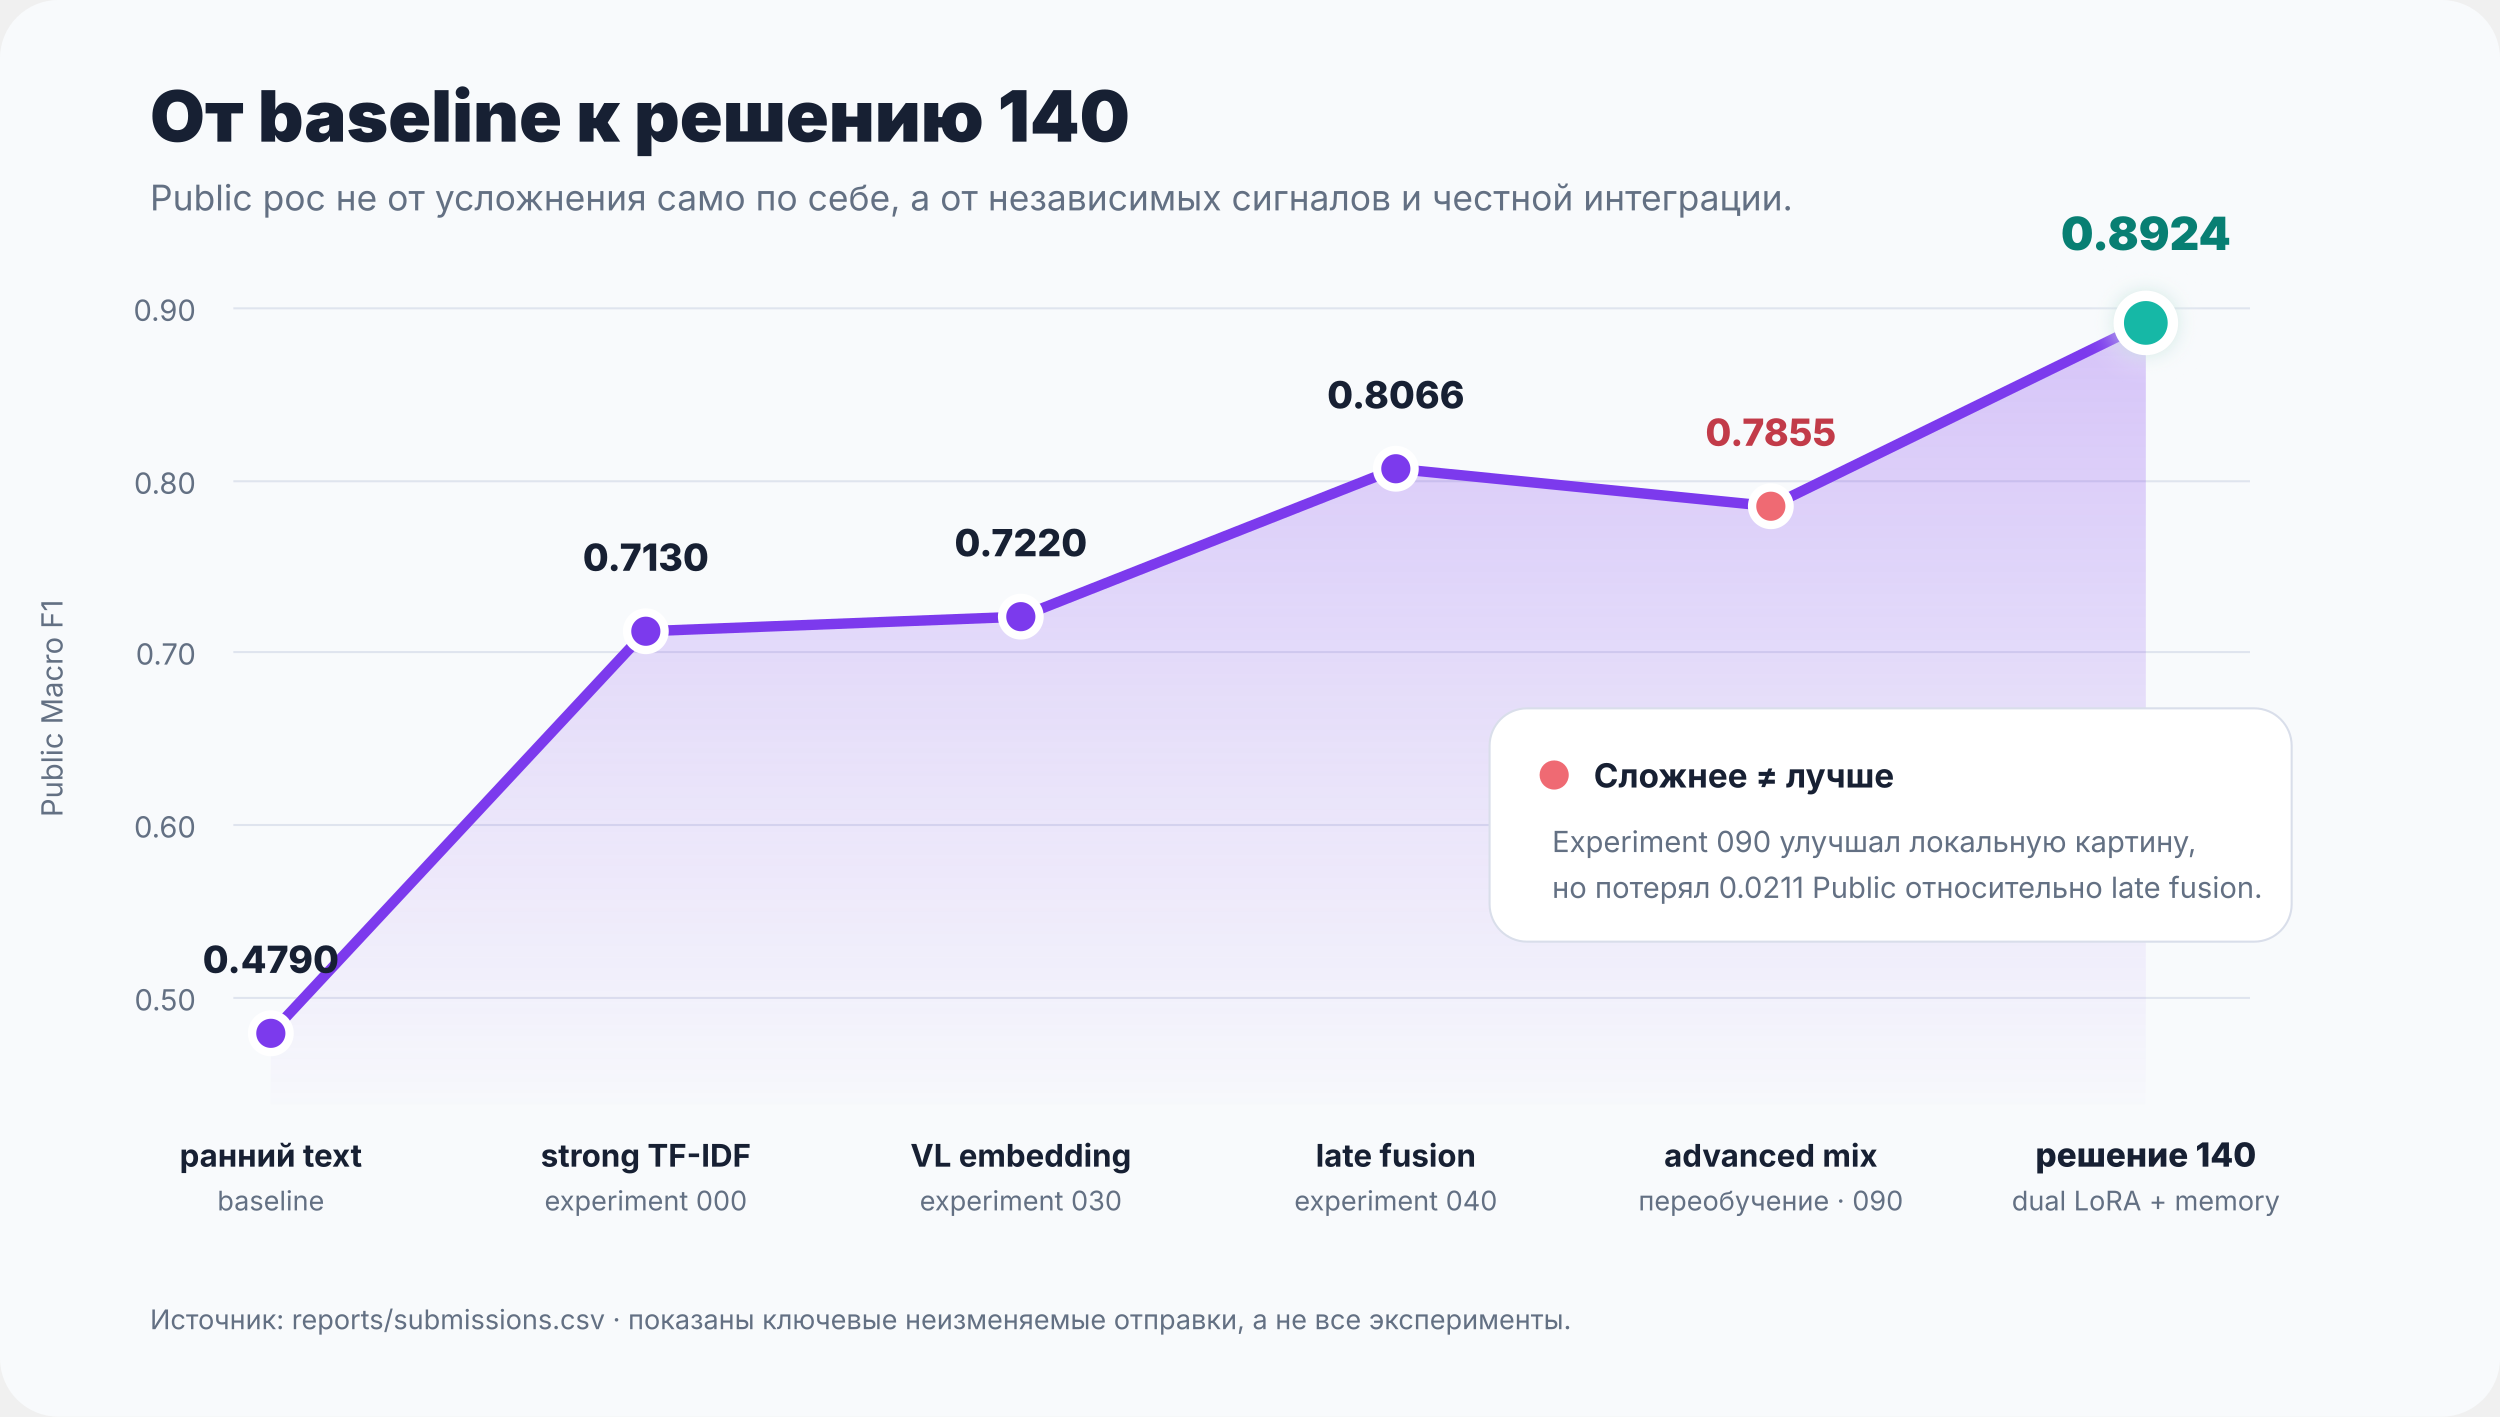
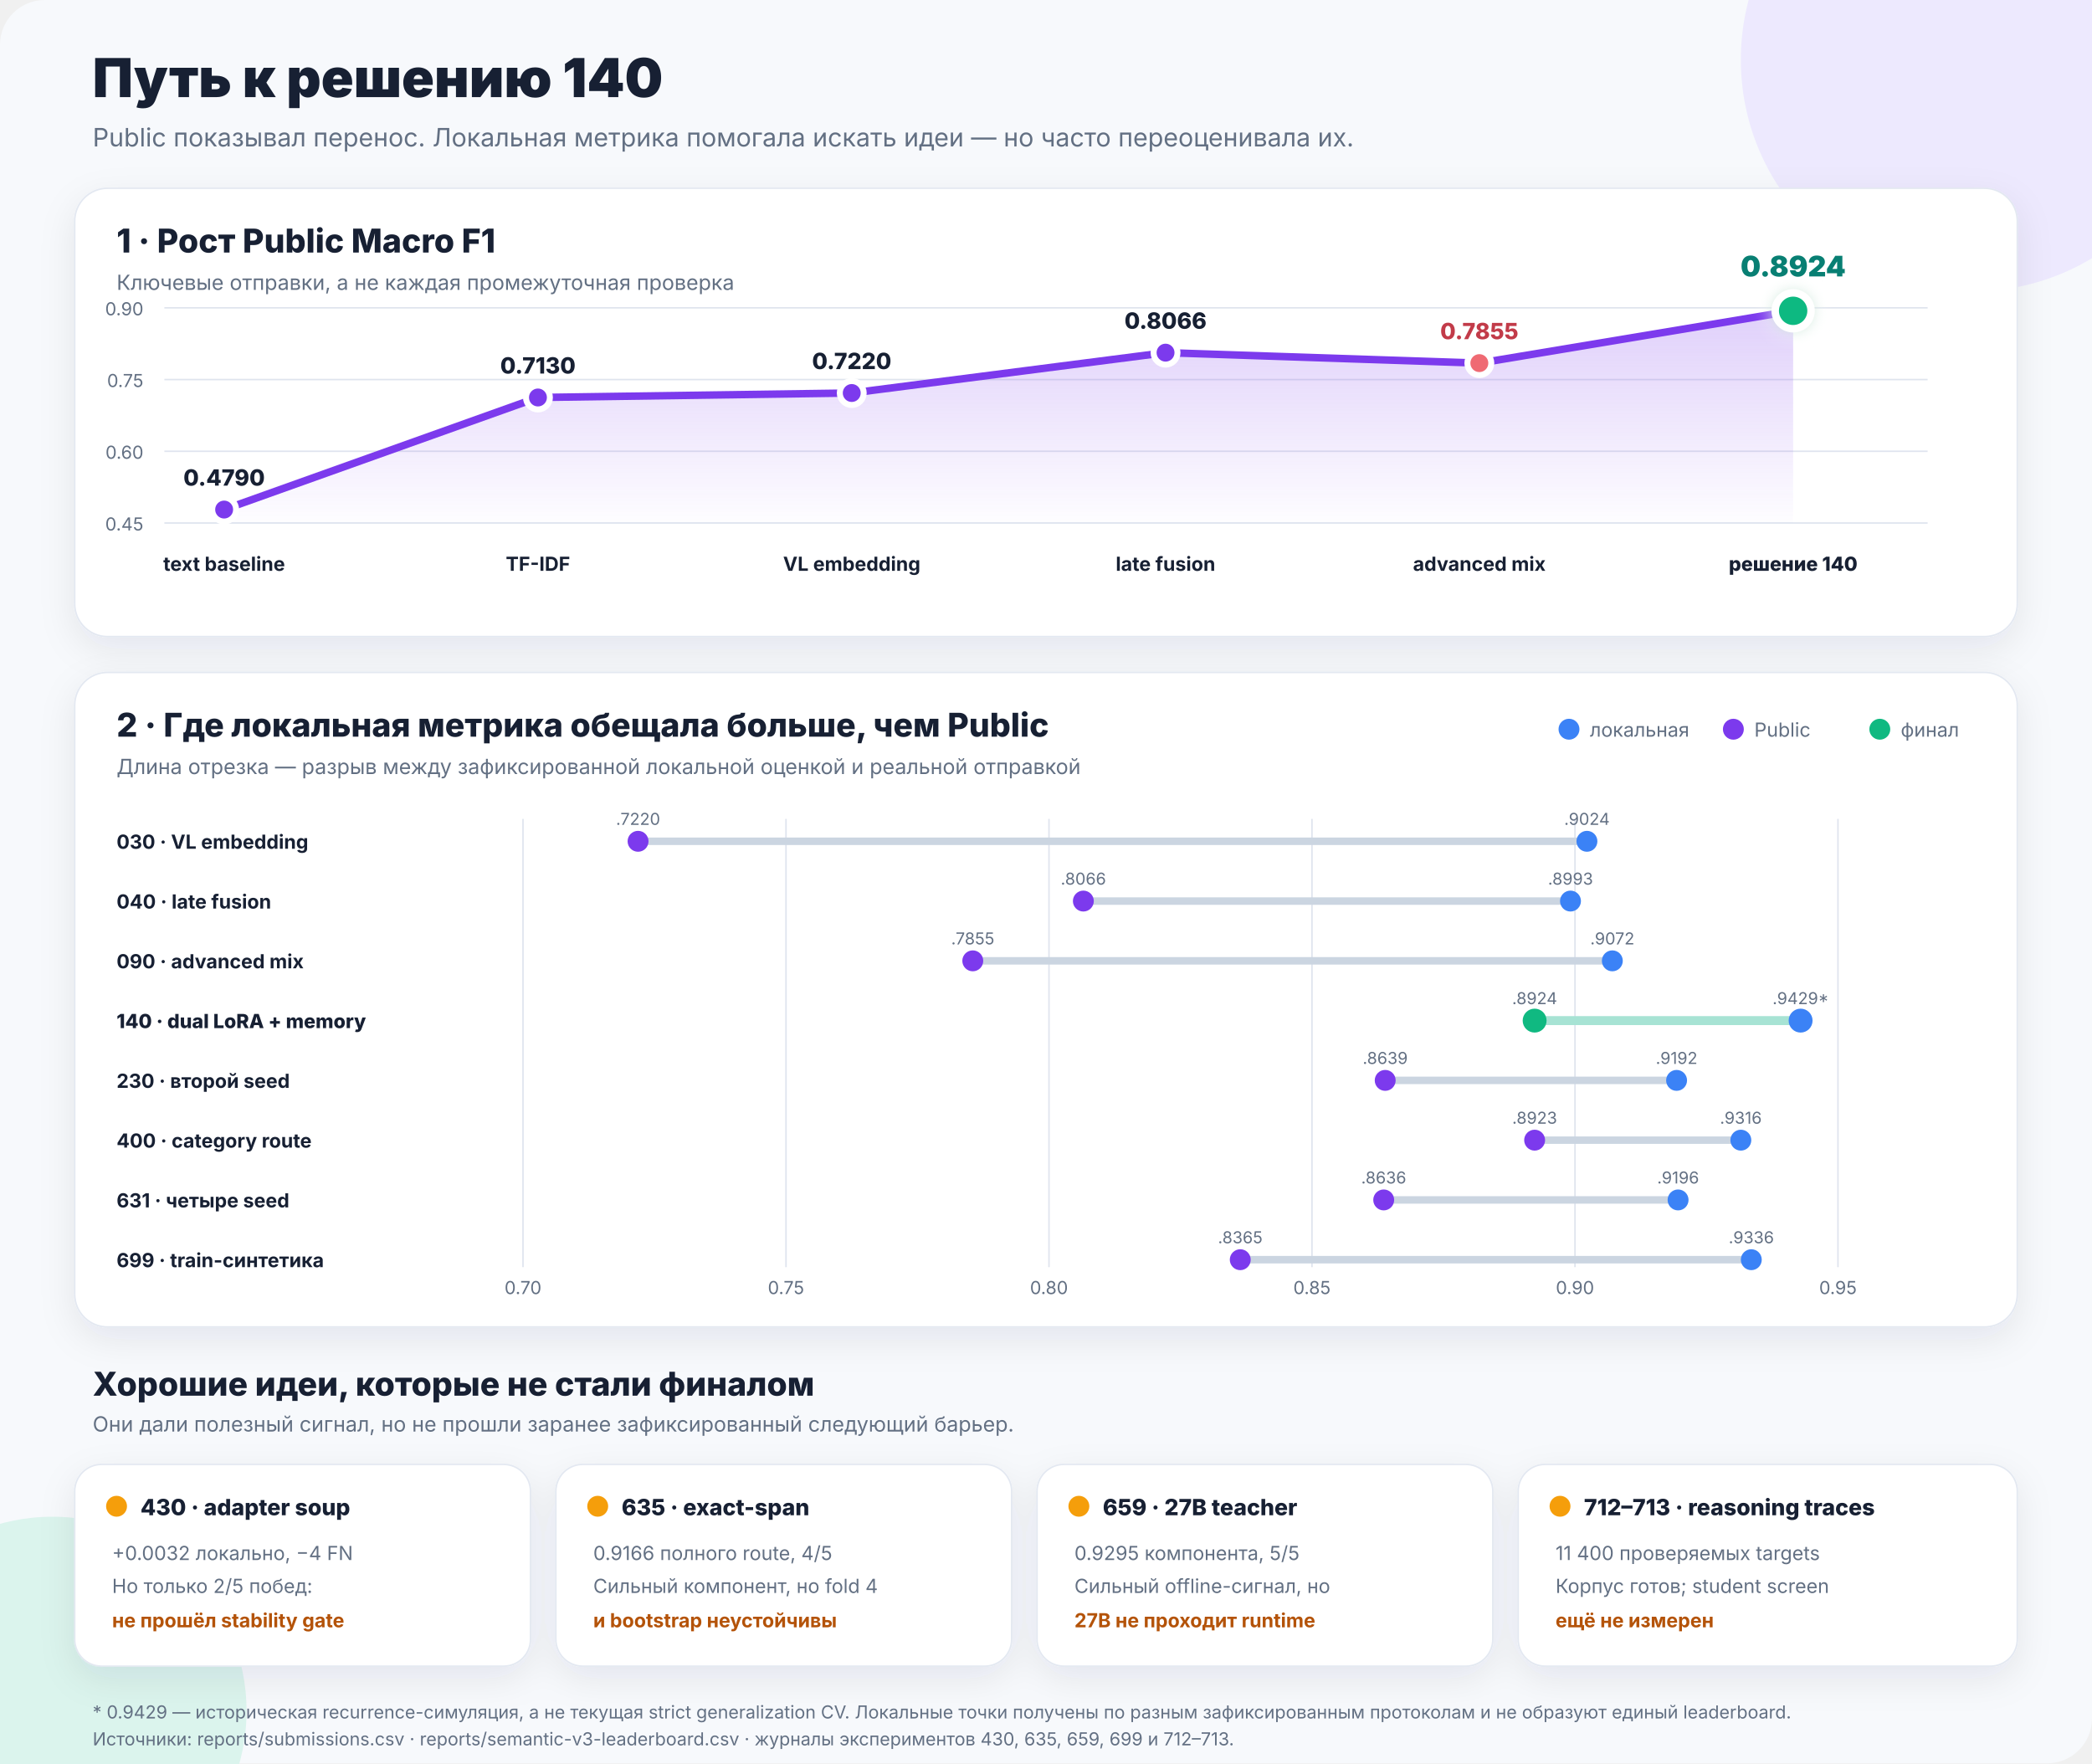
- <svg xmlns="http://www.w3.org/2000/svg" width="1200" height="680" viewBox="0 0 1200 680" role="img" aria-labelledby="title desc">
+ <svg xmlns="http://www.w3.org/2000/svg" width="1400" height="1180" viewBox="0 0 1400 1180" role="img" aria-labelledby="title desc">
  <defs>
-     <linearGradient id="area" x1="0" y1="0" x2="0" y2="1">
-       <stop offset="0" stop-color="#7c3aed" stop-opacity="0.28" />
-       <stop offset="1" stop-color="#7c3aed" stop-opacity="0.01" />
+     <linearGradient id="publicArea" x1="0" y1="0" x2="0" y2="1">
+       <stop offset="0" stop-color="#7C3AED" stop-opacity="0.24" />
+       <stop offset="1" stop-color="#7C3AED" stop-opacity="0.01" />
    </linearGradient>
+     <filter id="shadow" x="-15%" y="-20%" width="130%" height="150%">
+       <feDropShadow dx="0" dy="8" stdDeviation="12" flood-color="#172033" flood-opacity="0.08" />
+     </filter>
    <filter id="glow" x="-80%" y="-80%" width="260%" height="260%">
-       <feGaussianBlur stdDeviation="7" result="b" />
+       <feGaussianBlur stdDeviation="6" result="b" />
      <feMerge>
        <feMergeNode in="b" />
        <feMergeNode in="SourceGraphic" />
      </feMerge>
    </filter>
    <style>
-       .t { font-family: Inter, ui-sans-serif, system-ui, -apple-system, BlinkMacSystemFont, "Segoe UI", sans-serif; fill: #172033; }
-       .m { fill: #637083; }
-       .grid { stroke: #dfe4ee; stroke-width: 1; }
-       @media (prefers-color-scheme: dark) { .t { fill: #e5e7eb; } .m { fill: #aab4c3; } .grid { stroke: #384152; } }
+       .text { font-family: Inter, ui-sans-serif, system-ui, -apple-system, BlinkMacSystemFont, "Segoe UI", sans-serif; fill: #172033; }
+       .muted { fill: #637083; }
+       .grid { stroke: #DFE4EE; stroke-width: 1; }
+       .panel { fill: #FFFFFF; stroke: #E3E8F1; stroke-width: 1; }
+       .public { fill: #7C3AED; }
+       .local { fill: #3B82F6; }
+       .winner { fill: #10B981; }
    </style>
  </defs>
-   <rect width="1200" height="680" rx="28" fill="#f8fafc" />
-   <text class="t" x="72" y="68" font-size="34" font-weight="850">От baseline к решению 140</text>
-   <text class="t m" x="72" y="101" font-size="17">Public рос не от усложнения само по себе, а от независимых сигналов и честной интеграции.</text>
+   <rect width="1400" height="1180" rx="30" fill="#F7F9FC" />
+   <circle cx="1320" cy="40" r="155" fill="#EDE9FE" />
+   <circle cx="35" cy="1145" r="130" fill="#DBF4ED" />
+   <text class="text" x="62" y="65" font-size="36" font-weight="850">Путь к решению 140</text>
+   <text class="text muted" x="62" y="98" font-size="17">Public показывал перенос. Локальная метрика помогала искать идеи — но часто переоценивала их.</text>
+   <g filter="url(#shadow)">
+     <rect class="panel" x="50" y="126" width="1300" height="300" rx="22" />
+   </g>
+   <text class="text" x="78" y="169" font-size="22" font-weight="800">1 · Рост Public Macro F1</text>
+   <text class="text muted" x="78" y="194" font-size="14">Ключевые отправки, а не каждая промежуточная проверка</text>
  <g>
-     <line class="grid" x1="112" y1="479" x2="1080" y2="479" />
-     <line class="grid" x1="112" y1="396" x2="1080" y2="396" />
-     <line class="grid" x1="112" y1="313" x2="1080" y2="313" />
-     <line class="grid" x1="112" y1="231" x2="1080" y2="231" />
-     <line class="grid" x1="112" y1="148" x2="1080" y2="148" />
-     <text class="t m" x="94" y="485" font-size="14" text-anchor="end">0.50</text>
-     <text class="t m" x="94" y="402" font-size="14" text-anchor="end">0.60</text>
-     <text class="t m" x="94" y="319" font-size="14" text-anchor="end">0.70</text>
-     <text class="t m" x="94" y="237" font-size="14" text-anchor="end">0.80</text>
-     <text class="t m" x="94" y="154" font-size="14" text-anchor="end">0.90</text>
-     <text class="t m" transform="translate(30 340) rotate(-90)" font-size="14" text-anchor="middle">Public Macro F1</text>
+     <line class="grid" x1="110" y1="350" x2="1290" y2="350" />
+     <line class="grid" x1="110" y1="302" x2="1290" y2="302" />
+     <line class="grid" x1="110" y1="254" x2="1290" y2="254" />
+     <line class="grid" x1="110" y1="206" x2="1290" y2="206" />
+     <text class="text muted" x="96" y="355" font-size="12" text-anchor="end">0.45</text>
+     <text class="text muted" x="96" y="307" font-size="12" text-anchor="end">0.60</text>
+     <text class="text muted" x="96" y="259" font-size="12" text-anchor="end">0.75</text>
+     <text class="text muted" x="96" y="211" font-size="12" text-anchor="end">0.90</text>
  </g>
-   <path d="M130 496 L310 303 L490 296 L670 225 L850 243 L1030 155 L1030 530 L130 530 Z" fill="url(#area)" />
-   <path d="M130 496 L310 303 L490 296 L670 225 L850 243 L1030 155" fill="none" stroke="#7c3aed" stroke-width="5" stroke-linecap="round" stroke-linejoin="round" />
-   <g font-family="Inter,system-ui,sans-serif">
-     <circle cx="130" cy="496" r="9" fill="#7c3aed" stroke="#ffffff" stroke-width="4" />
-     <text class="t" x="130" y="467" text-anchor="middle" font-size="18" font-weight="800">0.4790</text>
-     <text class="t" x="130" y="560" text-anchor="middle" font-size="15" font-weight="700">ранний text</text>
-     <text class="t m" x="130" y="581" text-anchor="middle" font-size="13">baseline</text>
-     <circle cx="310" cy="303" r="9" fill="#7c3aed" stroke="#ffffff" stroke-width="4" />
-     <text class="t" x="310" y="274" text-anchor="middle" font-size="18" font-weight="800">0.7130</text>
-     <text class="t" x="310" y="560" text-anchor="middle" font-size="15" font-weight="700">strong TF-IDF</text>
-     <text class="t m" x="310" y="581" text-anchor="middle" font-size="13">experiment 000</text>
-     <circle cx="490" cy="296" r="9" fill="#7c3aed" stroke="#ffffff" stroke-width="4" />
-     <text class="t" x="490" y="267" text-anchor="middle" font-size="18" font-weight="800">0.7220</text>
-     <text class="t" x="490" y="560" text-anchor="middle" font-size="15" font-weight="700">VL embedding</text>
-     <text class="t m" x="490" y="581" text-anchor="middle" font-size="13">experiment 030</text>
-     <circle cx="670" cy="225" r="9" fill="#7c3aed" stroke="#ffffff" stroke-width="4" />
-     <text class="t" x="670" y="196" text-anchor="middle" font-size="18" font-weight="800">0.8066</text>
-     <text class="t" x="670" y="560" text-anchor="middle" font-size="15" font-weight="700">late fusion</text>
-     <text class="t m" x="670" y="581" text-anchor="middle" font-size="13">experiment 040</text>
-     <circle cx="850" cy="243" r="9" fill="#ef6a73" stroke="#ffffff" stroke-width="4" />
-     <text x="850" y="214" text-anchor="middle" font-size="18" font-weight="800" fill="#c23b49">0.7855</text>
-     <text class="t" x="850" y="560" text-anchor="middle" font-size="15" font-weight="700">advanced mix</text>
-     <text class="t m" x="850" y="581" text-anchor="middle" font-size="13">переобучение · 090</text>
-     <circle cx="1030" cy="155" r="13" fill="#14b8a6" stroke="#ffffff" stroke-width="5" filter="url(#glow)" />
-     <text x="1030" y="120" text-anchor="middle" font-size="22" font-weight="900" fill="#087f73">0.8924</text>
-     <text class="t" x="1030" y="560" text-anchor="middle" font-size="16" font-weight="800">решение 140</text>
-     <text class="t m" x="1030" y="581" text-anchor="middle" font-size="13">dual LoRA + memory</text>
+   <path d="M150 341 L360 266 L570 263 L780 236 L990 243 L1200 208 L1200 350 L150 350 Z" fill="url(#publicArea)" />
+   <path d="M150 341 L360 266 L570 263 L780 236 L990 243 L1200 208" fill="none" stroke="#7C3AED" stroke-width="5" stroke-linecap="round" stroke-linejoin="round" />
+   <g class="text">
+     <circle cx="150" cy="341" r="8" class="public" stroke="#FFFFFF" stroke-width="4" />
+     <text x="150" y="325" font-size="15" font-weight="800" text-anchor="middle">0.4790</text>
+     <text x="150" y="382" font-size="13" font-weight="700" text-anchor="middle">text baseline</text>
+     <circle cx="360" cy="266" r="8" class="public" stroke="#FFFFFF" stroke-width="4" />
+     <text x="360" y="250" font-size="15" font-weight="800" text-anchor="middle">0.7130</text>
+     <text x="360" y="382" font-size="13" font-weight="700" text-anchor="middle">TF-IDF</text>
+     <circle cx="570" cy="263" r="8" class="public" stroke="#FFFFFF" stroke-width="4" />
+     <text x="570" y="247" font-size="15" font-weight="800" text-anchor="middle">0.7220</text>
+     <text x="570" y="382" font-size="13" font-weight="700" text-anchor="middle">VL embedding</text>
+     <circle cx="780" cy="236" r="8" class="public" stroke="#FFFFFF" stroke-width="4" />
+     <text x="780" y="220" font-size="15" font-weight="800" text-anchor="middle">0.8066</text>
+     <text x="780" y="382" font-size="13" font-weight="700" text-anchor="middle">late fusion</text>
+     <circle cx="990" cy="243" r="8" fill="#EF6A73" stroke="#FFFFFF" stroke-width="4" />
+     <text x="990" y="227" font-size="15" font-weight="800" text-anchor="middle" fill="#C23B49">0.7855</text>
+     <text x="990" y="382" font-size="13" font-weight="700" text-anchor="middle">advanced mix</text>
+     <circle cx="1200" cy="208" r="12" class="winner" stroke="#FFFFFF" stroke-width="5" filter="url(#glow)" />
+     <text x="1200" y="185" font-size="19" font-weight="900" text-anchor="middle" fill="#087F73">0.8924</text>
+     <text x="1200" y="382" font-size="13" font-weight="800" text-anchor="middle">решение 140</text>
  </g>
-   <g transform="translate(715 340)">
-     <rect width="385" height="112" rx="18" fill="#ffffff" stroke="#d9deea" />
-     <circle cx="31" cy="32" r="7" fill="#ef6a73" />
-     <text class="t" x="50" y="38" font-size="16" font-weight="750">Сложнее ≠ лучше</text>
-     <text class="t m" x="30" y="69" font-size="14">Experiment 090 улучшал локальную картину,</text>
-     <text class="t m" x="30" y="91" font-size="14">но потерял 0.0211 Public относительно late fusion.</text>
+   <g filter="url(#shadow)">
+     <rect class="panel" x="50" y="450" width="1300" height="438" rx="22" />
  </g>
-   <text class="t m" x="72" y="638" font-size="13">Источник: reports/submissions.csv · показаны ключевые неизменяемые отправки, а не все эксперименты.</text>
+   <text class="text" x="78" y="493" font-size="22" font-weight="800">2 · Где локальная метрика обещала больше, чем Public</text>
+   <text class="text muted" x="78" y="518" font-size="14">Длина отрезка — разрыв между зафиксированной локальной оценкой и реальной отправкой</text>
+   <circle cx="1050" cy="488" r="7" class="local" />
+   <text class="text muted" x="1064" y="493" font-size="13">локальная</text>
+   <circle cx="1160" cy="488" r="7" class="public" />
+   <text class="text muted" x="1174" y="493" font-size="13">Public</text>
+   <circle cx="1258" cy="488" r="7" class="winner" />
+   <text class="text muted" x="1272" y="493" font-size="13">финал</text>
+   <g>
+     <line class="grid" x1="350" y1="548" x2="350" y2="848" />
+     <line class="grid" x1="526" y1="548" x2="526" y2="848" />
+     <line class="grid" x1="702" y1="548" x2="702" y2="848" />
+     <line class="grid" x1="878" y1="548" x2="878" y2="848" />
+     <line class="grid" x1="1054" y1="548" x2="1054" y2="848" />
+     <line class="grid" x1="1230" y1="548" x2="1230" y2="848" />
+     <text class="text muted" x="350" y="866" font-size="12" text-anchor="middle">0.70</text>
+     <text class="text muted" x="526" y="866" font-size="12" text-anchor="middle">0.75</text>
+     <text class="text muted" x="702" y="866" font-size="12" text-anchor="middle">0.80</text>
+     <text class="text muted" x="878" y="866" font-size="12" text-anchor="middle">0.85</text>
+     <text class="text muted" x="1054" y="866" font-size="12" text-anchor="middle">0.90</text>
+     <text class="text muted" x="1230" y="866" font-size="12" text-anchor="middle">0.95</text>
+   </g>
+   <g class="text" font-size="13">
+     <text x="78" y="568" font-weight="750">030 · VL embedding</text>
+     <line x1="427" y1="563" x2="1062" y2="563" stroke="#CBD5E1" stroke-width="5" stroke-linecap="round" />
+     <circle cx="427" cy="563" r="7" class="public" />
+     <circle cx="1062" cy="563" r="7" class="local" />
+     <text class="muted" x="427" y="552" text-anchor="middle" font-size="11">.7220</text>
+     <text class="muted" x="1062" y="552" text-anchor="middle" font-size="11">.9024</text>
+     <text x="78" y="608" font-weight="750">040 · late fusion</text>
+     <line x1="725" y1="603" x2="1051" y2="603" stroke="#CBD5E1" stroke-width="5" stroke-linecap="round" />
+     <circle cx="725" cy="603" r="7" class="public" />
+     <circle cx="1051" cy="603" r="7" class="local" />
+     <text class="muted" x="725" y="592" text-anchor="middle" font-size="11">.8066</text>
+     <text class="muted" x="1051" y="592" text-anchor="middle" font-size="11">.8993</text>
+     <text x="78" y="648" font-weight="750">090 · advanced mix</text>
+     <line x1="651" y1="643" x2="1079" y2="643" stroke="#CBD5E1" stroke-width="5" stroke-linecap="round" />
+     <circle cx="651" cy="643" r="7" class="public" />
+     <circle cx="1079" cy="643" r="7" class="local" />
+     <text class="muted" x="651" y="632" text-anchor="middle" font-size="11">.7855</text>
+     <text class="muted" x="1079" y="632" text-anchor="middle" font-size="11">.9072</text>
+     <text x="78" y="688" font-weight="800">140 · dual LoRA + memory</text>
+     <line x1="1027" y1="683" x2="1205" y2="683" stroke="#A7E3D4" stroke-width="6" stroke-linecap="round" />
+     <circle cx="1027" cy="683" r="8" class="winner" />
+     <circle cx="1205" cy="683" r="8" class="local" />
+     <text class="muted" x="1027" y="672" text-anchor="middle" font-size="11">.8924</text>
+     <text class="muted" x="1205" y="672" text-anchor="middle" font-size="11">.9429*</text>
+     <text x="78" y="728" font-weight="750">230 · второй seed</text>
+     <line x1="927" y1="723" x2="1122" y2="723" stroke="#CBD5E1" stroke-width="5" stroke-linecap="round" />
+     <circle cx="927" cy="723" r="7" class="public" />
+     <circle cx="1122" cy="723" r="7" class="local" />
+     <text class="muted" x="927" y="712" text-anchor="middle" font-size="11">.8639</text>
+     <text class="muted" x="1122" y="712" text-anchor="middle" font-size="11">.9192</text>
+     <text x="78" y="768" font-weight="750">400 · category route</text>
+     <line x1="1027" y1="763" x2="1165" y2="763" stroke="#CBD5E1" stroke-width="5" stroke-linecap="round" />
+     <circle cx="1027" cy="763" r="7" class="public" />
+     <circle cx="1165" cy="763" r="7" class="local" />
+     <text class="muted" x="1027" y="752" text-anchor="middle" font-size="11">.8923</text>
+     <text class="muted" x="1165" y="752" text-anchor="middle" font-size="11">.9316</text>
+     <text x="78" y="808" font-weight="750">631 · четыре seed</text>
+     <line x1="926" y1="803" x2="1123" y2="803" stroke="#CBD5E1" stroke-width="5" stroke-linecap="round" />
+     <circle cx="926" cy="803" r="7" class="public" />
+     <circle cx="1123" cy="803" r="7" class="local" />
+     <text class="muted" x="926" y="792" text-anchor="middle" font-size="11">.8636</text>
+     <text class="muted" x="1123" y="792" text-anchor="middle" font-size="11">.9196</text>
+     <text x="78" y="848" font-weight="750">699 · train-синтетика</text>
+     <line x1="830" y1="843" x2="1172" y2="843" stroke="#CBD5E1" stroke-width="5" stroke-linecap="round" />
+     <circle cx="830" cy="843" r="7" class="public" />
+     <circle cx="1172" cy="843" r="7" class="local" />
+     <text class="muted" x="830" y="832" text-anchor="middle" font-size="11">.8365</text>
+     <text class="muted" x="1172" y="832" text-anchor="middle" font-size="11">.9336</text>
+   </g>
+   <text class="text" x="62" y="934" font-size="22" font-weight="800">Хорошие идеи, которые не стали финалом</text>
+   <text class="text muted" x="62" y="958" font-size="14">Они дали полезный сигнал, но не прошли заранее зафиксированный следующий барьер.</text>
+   <g filter="url(#shadow)">
+     <rect class="panel" x="50" y="980" width="305" height="135" rx="18" />
+     <rect class="panel" x="372" y="980" width="305" height="135" rx="18" />
+     <rect class="panel" x="694" y="980" width="305" height="135" rx="18" />
+     <rect class="panel" x="1016" y="980" width="334" height="135" rx="18" />
+   </g>
+   <g class="text">
+     <circle cx="78" cy="1008" r="7" fill="#F59E0B" />
+     <text x="94" y="1014" font-size="15" font-weight="800">430 · adapter soup</text>
+     <text class="muted" x="75" y="1044" font-size="13">+0.0032 локально, −4 FN</text>
+     <text class="muted" x="75" y="1066" font-size="13">Но только 2/5 побед:</text>
+     <text x="75" y="1089" font-size="13" font-weight="700" fill="#B45309">не прошёл stability gate</text>
+     <circle cx="400" cy="1008" r="7" fill="#F59E0B" />
+     <text x="416" y="1014" font-size="15" font-weight="800">635 · exact-span</text>
+     <text class="muted" x="397" y="1044" font-size="13">0.9166 полного route, 4/5</text>
+     <text class="muted" x="397" y="1066" font-size="13">Сильный компонент, но fold 4</text>
+     <text x="397" y="1089" font-size="13" font-weight="700" fill="#B45309">и bootstrap неустойчивы</text>
+     <circle cx="722" cy="1008" r="7" fill="#F59E0B" />
+     <text x="738" y="1014" font-size="15" font-weight="800">659 · 27B teacher</text>
+     <text class="muted" x="719" y="1044" font-size="13">0.9295 компонента, 5/5</text>
+     <text class="muted" x="719" y="1066" font-size="13">Сильный offline-сигнал, но</text>
+     <text x="719" y="1089" font-size="13" font-weight="700" fill="#B45309">27B не проходит runtime</text>
+     <circle cx="1044" cy="1008" r="7" fill="#F59E0B" />
+     <text x="1060" y="1014" font-size="15" font-weight="800">712–713 · reasoning traces</text>
+     <text class="muted" x="1041" y="1044" font-size="13">11 400 проверяемых targets</text>
+     <text class="muted" x="1041" y="1066" font-size="13">Корпус готов; student screen</text>
+     <text x="1041" y="1089" font-size="13" font-weight="700" fill="#B45309">ещё не измерен</text>
+   </g>
+   <text class="text muted" x="62" y="1150" font-size="12">* 0.9429 — историческая recurrence-симуляция, а не текущая strict generalization CV. Локальные точки получены по разным зафиксированным протоколам и не образуют единый leaderboard.</text>
+   <text class="text muted" x="62" y="1168" font-size="12">Источники: reports/submissions.csv · reports/semantic-v3-leaderboard.csv · журналы экспериментов 430, 635, 659, 699 и 712–713.</text>
</svg>
